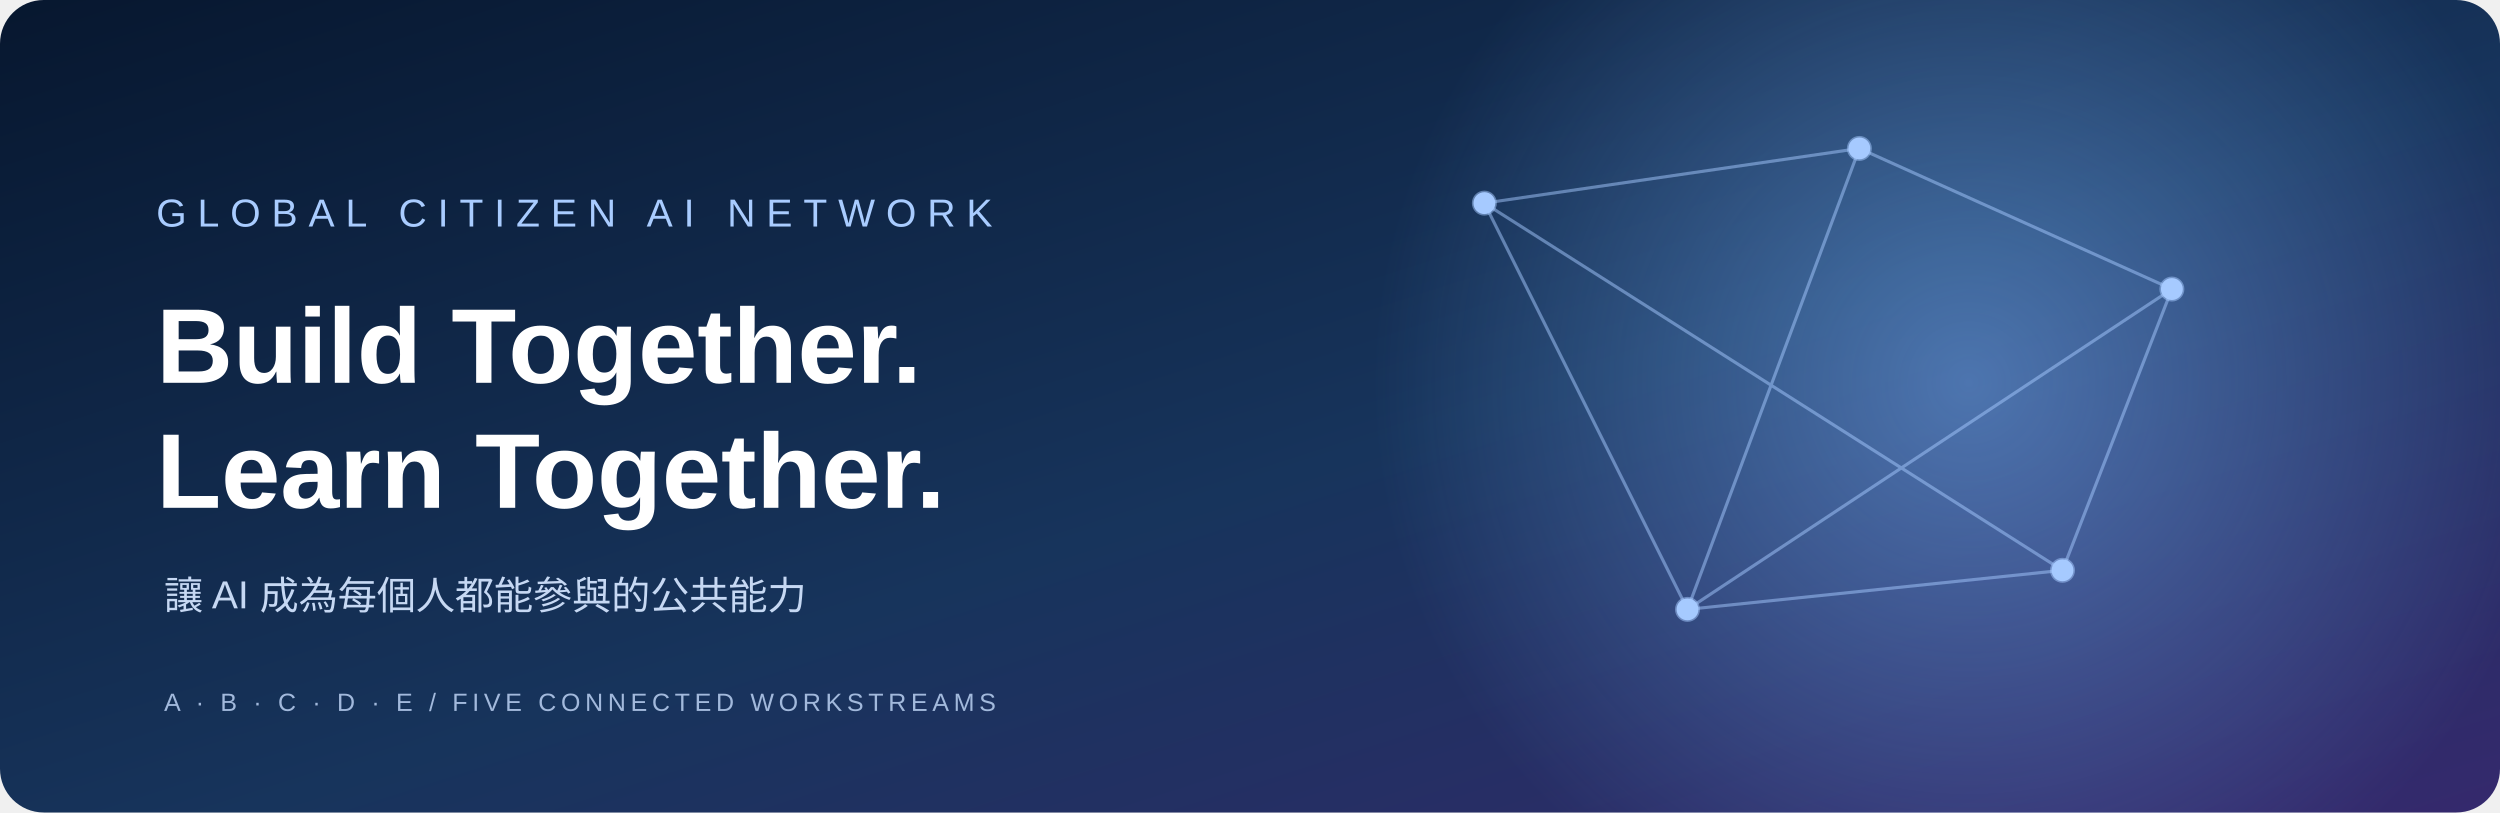
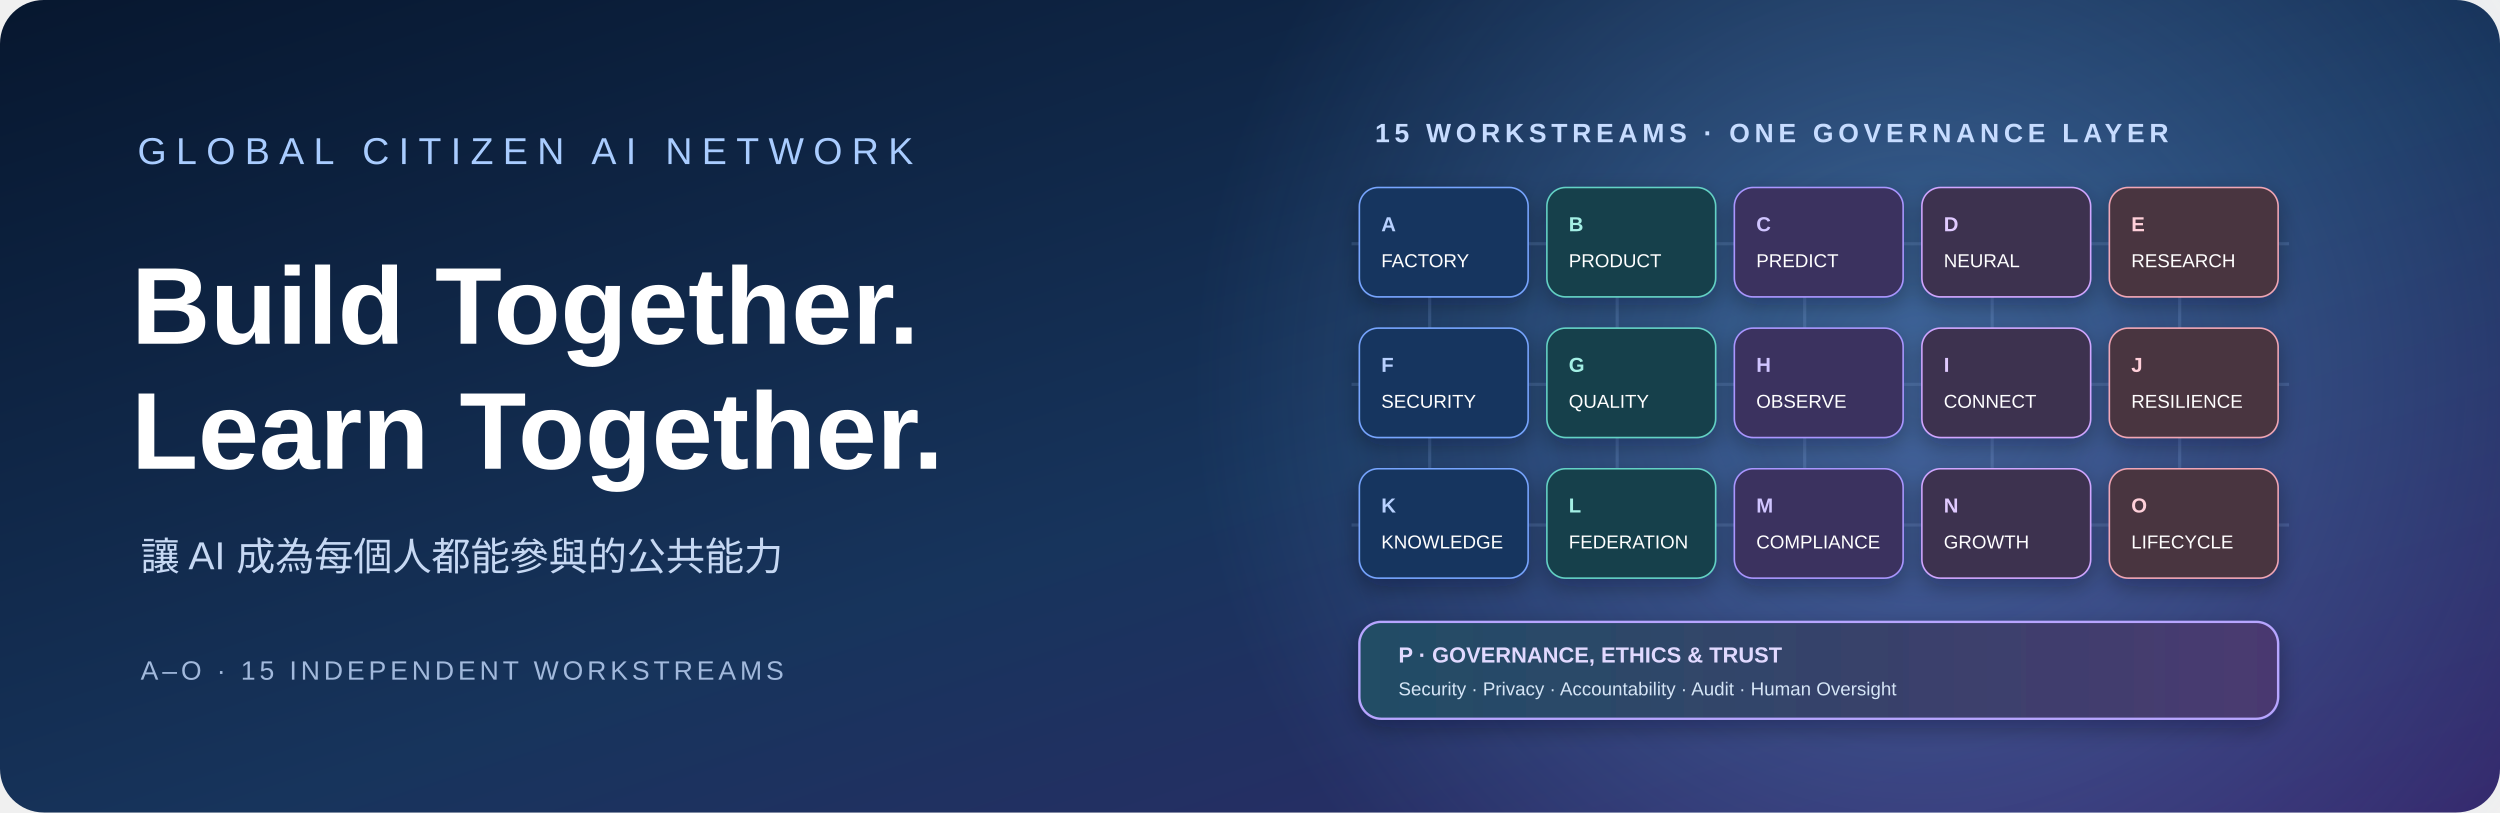
- <svg xmlns="http://www.w3.org/2000/svg" width="1600" height="520" viewBox="0 0 1600 520" role="img" aria-labelledby="t d">
+ <svg xmlns="http://www.w3.org/2000/svg" width="1600" height="520" viewBox="0 0 1600 520" role="img" aria-labelledby="title desc">
  <defs>
    <linearGradient id="bg" x2="1" y2="1">
      <stop stop-color="#07172f" />
      <stop offset=".55" stop-color="#17345c" />
      <stop offset="1" stop-color="#35296d" />
    </linearGradient>
-     <radialGradient id="gl">
-       <stop stop-color="#7eb8ff" stop-opacity=".5" />
+     <radialGradient id="glow">
+       <stop stop-color="#7eb8ff" stop-opacity=".38" />
      <stop offset="1" stop-color="#7eb8ff" stop-opacity="0" />
    </radialGradient>
+     <linearGradient id="p" x2="1">
+       <stop stop-color="#214d65" />
+       <stop offset="1" stop-color="#4a3970" />
+     </linearGradient>
+     <filter id="shadow" x="-20%" y="-20%" width="140%" height="140%">
+       <feDropShadow dx="0" dy="5" stdDeviation="7" flood-color="#020817" flood-opacity=".32" />
+     </filter>
  </defs>
  <rect width="1600" height="520" rx="28" fill="url(#bg)" />
-   <circle cx="1260" cy="245" r="380" fill="url(#gl)" />
-   <g fill="none" stroke="#a6caff" stroke-opacity=".5" stroke-width="2">
-     <path d="M950 130L1190 95 1390 185 1320 365 1080 390Z" />
-     <path d="M950 130L1320 365M1190 95L1080 390M1390 185L1080 390" />
-     <g fill="#a6caff">
-       <circle cx="950" cy="130" r="7" />
-       <circle cx="1190" cy="95" r="7" />
-       <circle cx="1390" cy="185" r="7" />
-       <circle cx="1320" cy="365" r="7" />
-       <circle cx="1080" cy="390" r="7" />
+   <circle cx="1230" cy="245" r="470" fill="url(#glow)" />
+   <g fill="none" stroke="#9fc4ff" stroke-opacity=".18" stroke-width="2">
+     <path d="M865 156L1465 156M865 246L1465 246M865 336L1465 336" />
+     <path d="M915 156L915 336M1035 156L1035 336M1155 156L1155 336M1275 156L1275 336M1395 156L1395 336" />
+   </g>
+   <g font-family="Arial,'Noto Sans TC',sans-serif">
+     <text x="88" y="105" font-size="24" letter-spacing="6" fill="#a9ccff">GLOBAL CITIZEN AI NETWORK</text>
+     <text x="84" y="220" font-size="70" font-weight="700" fill="#fff">Build Together.</text>
+     <text x="84" y="300" font-size="70" font-weight="700" fill="#fff">Learn Together.</text>
+     <text x="90" y="365" font-size="25" fill="#c6d8f3">讓 AI 成為每個人都能參與的公共能力</text>
+     <text x="90" y="435" font-size="17" letter-spacing="2.5" fill="#a2b9dc">A–O · 15 INDEPENDENT WORKSTREAMS</text>
+     <text x="880" y="91" font-size="17" letter-spacing="3" font-weight="700" fill="#c7dcff">15 WORKSTREAMS · ONE GOVERNANCE LAYER</text>
+   </g>
+   <g font-family="Arial,'Noto Sans TC',sans-serif" filter="url(#shadow)">
+     <g>
+       <rect x="870" y="120" width="108" height="70" rx="12" fill="#18365f" stroke="#77a5ff" />
+       <text x="884" y="148" font-size="13" font-weight="700" fill="#b8d1ff">A</text>
+       <text x="884" y="171" font-size="12" fill="#fff">FACTORY</text>
    </g>
-   </g>
-   <g font-family="Arial,sans-serif" fill="#fff">
-     <text x="100" y="145" font-size="25" letter-spacing="7" fill="#a9ccff">GLOBAL CITIZEN AI NETWORK</text>
-     <text x="100" y="245" font-size="68" font-weight="700">Build Together.</text>
-     <text x="100" y="325" font-size="68" font-weight="700">Learn Together.</text>
-     <text x="105" y="390" font-size="25" fill="#c6d8f3">讓 AI 成為每個人都能參與的公共能力</text>
-     <text x="105" y="455" font-size="16" letter-spacing="3" fill="#a2b9dc">A · B · C · D · E / FIVE CONNECTED WORKSTREAMS</text>
+     <g>
+       <rect x="990" y="120" width="108" height="70" rx="12" fill="#16404b" stroke="#64d2c5" />
+       <text x="1004" y="148" font-size="13" font-weight="700" fill="#a4f0e5">B</text>
+       <text x="1004" y="171" font-size="12" fill="#fff">PRODUCT</text>
+     </g>
+     <g>
+       <rect x="1110" y="120" width="108" height="70" rx="12" fill="#3a315e" stroke="#aa96ff" />
+       <text x="1124" y="148" font-size="13" font-weight="700" fill="#d0c5ff">C</text>
+       <text x="1124" y="171" font-size="12" fill="#fff">PREDICT</text>
+     </g>
+     <g>
+       <rect x="1230" y="120" width="108" height="70" rx="12" fill="#3c3150" stroke="#d1a6ff" />
+       <text x="1244" y="148" font-size="13" font-weight="700" fill="#e0caff">D</text>
+       <text x="1244" y="171" font-size="12" fill="#fff">NEURAL</text>
+     </g>
+     <g>
+       <rect x="1350" y="120" width="108" height="70" rx="12" fill="#4a3540" stroke="#f1a6b5" />
+       <text x="1364" y="148" font-size="13" font-weight="700" fill="#ffd0da">E</text>
+       <text x="1364" y="171" font-size="12" fill="#fff">RESEARCH</text>
+     </g>
+     <g>
+       <rect x="870" y="210" width="108" height="70" rx="12" fill="#18365f" stroke="#77a5ff" />
+       <text x="884" y="238" font-size="13" font-weight="700" fill="#b8d1ff">F</text>
+       <text x="884" y="261" font-size="12" fill="#fff">SECURITY</text>
+     </g>
+     <g>
+       <rect x="990" y="210" width="108" height="70" rx="12" fill="#16404b" stroke="#64d2c5" />
+       <text x="1004" y="238" font-size="13" font-weight="700" fill="#a4f0e5">G</text>
+       <text x="1004" y="261" font-size="12" fill="#fff">QUALITY</text>
+     </g>
+     <g>
+       <rect x="1110" y="210" width="108" height="70" rx="12" fill="#3a315e" stroke="#aa96ff" />
+       <text x="1124" y="238" font-size="13" font-weight="700" fill="#d0c5ff">H</text>
+       <text x="1124" y="261" font-size="12" fill="#fff">OBSERVE</text>
+     </g>
+     <g>
+       <rect x="1230" y="210" width="108" height="70" rx="12" fill="#3c3150" stroke="#d1a6ff" />
+       <text x="1244" y="238" font-size="13" font-weight="700" fill="#e0caff">I</text>
+       <text x="1244" y="261" font-size="12" fill="#fff">CONNECT</text>
+     </g>
+     <g>
+       <rect x="1350" y="210" width="108" height="70" rx="12" fill="#4a3540" stroke="#f1a6b5" />
+       <text x="1364" y="238" font-size="13" font-weight="700" fill="#ffd0da">J</text>
+       <text x="1364" y="261" font-size="12" fill="#fff">RESILIENCE</text>
+     </g>
+     <g>
+       <rect x="870" y="300" width="108" height="70" rx="12" fill="#18365f" stroke="#77a5ff" />
+       <text x="884" y="328" font-size="13" font-weight="700" fill="#b8d1ff">K</text>
+       <text x="884" y="351" font-size="12" fill="#fff">KNOWLEDGE</text>
+     </g>
+     <g>
+       <rect x="990" y="300" width="108" height="70" rx="12" fill="#16404b" stroke="#64d2c5" />
+       <text x="1004" y="328" font-size="13" font-weight="700" fill="#a4f0e5">L</text>
+       <text x="1004" y="351" font-size="12" fill="#fff">FEDERATION</text>
+     </g>
+     <g>
+       <rect x="1110" y="300" width="108" height="70" rx="12" fill="#3a315e" stroke="#aa96ff" />
+       <text x="1124" y="328" font-size="13" font-weight="700" fill="#d0c5ff">M</text>
+       <text x="1124" y="351" font-size="12" fill="#fff">COMPLIANCE</text>
+     </g>
+     <g>
+       <rect x="1230" y="300" width="108" height="70" rx="12" fill="#3c3150" stroke="#d1a6ff" />
+       <text x="1244" y="328" font-size="13" font-weight="700" fill="#e0caff">N</text>
+       <text x="1244" y="351" font-size="12" fill="#fff">GROWTH</text>
+     </g>
+     <g>
+       <rect x="1350" y="300" width="108" height="70" rx="12" fill="#4a3540" stroke="#f1a6b5" />
+       <text x="1364" y="328" font-size="13" font-weight="700" fill="#ffd0da">O</text>
+       <text x="1364" y="351" font-size="12" fill="#fff">LIFECYCLE</text>
+     </g>
+     <rect x="870" y="398" width="588" height="62" rx="14" fill="url(#p)" stroke="#b7a5ff" stroke-width="1.5" />
+     <text x="895" y="424" font-size="14" font-weight="700" fill="#e1d9ff">P · GOVERNANCE, ETHICS &amp; TRUST</text>
+     <text x="895" y="445" font-size="12" fill="#d5e5f6">Security · Privacy · Accountability · Audit · Human Oversight</text>
  </g>
</svg>
